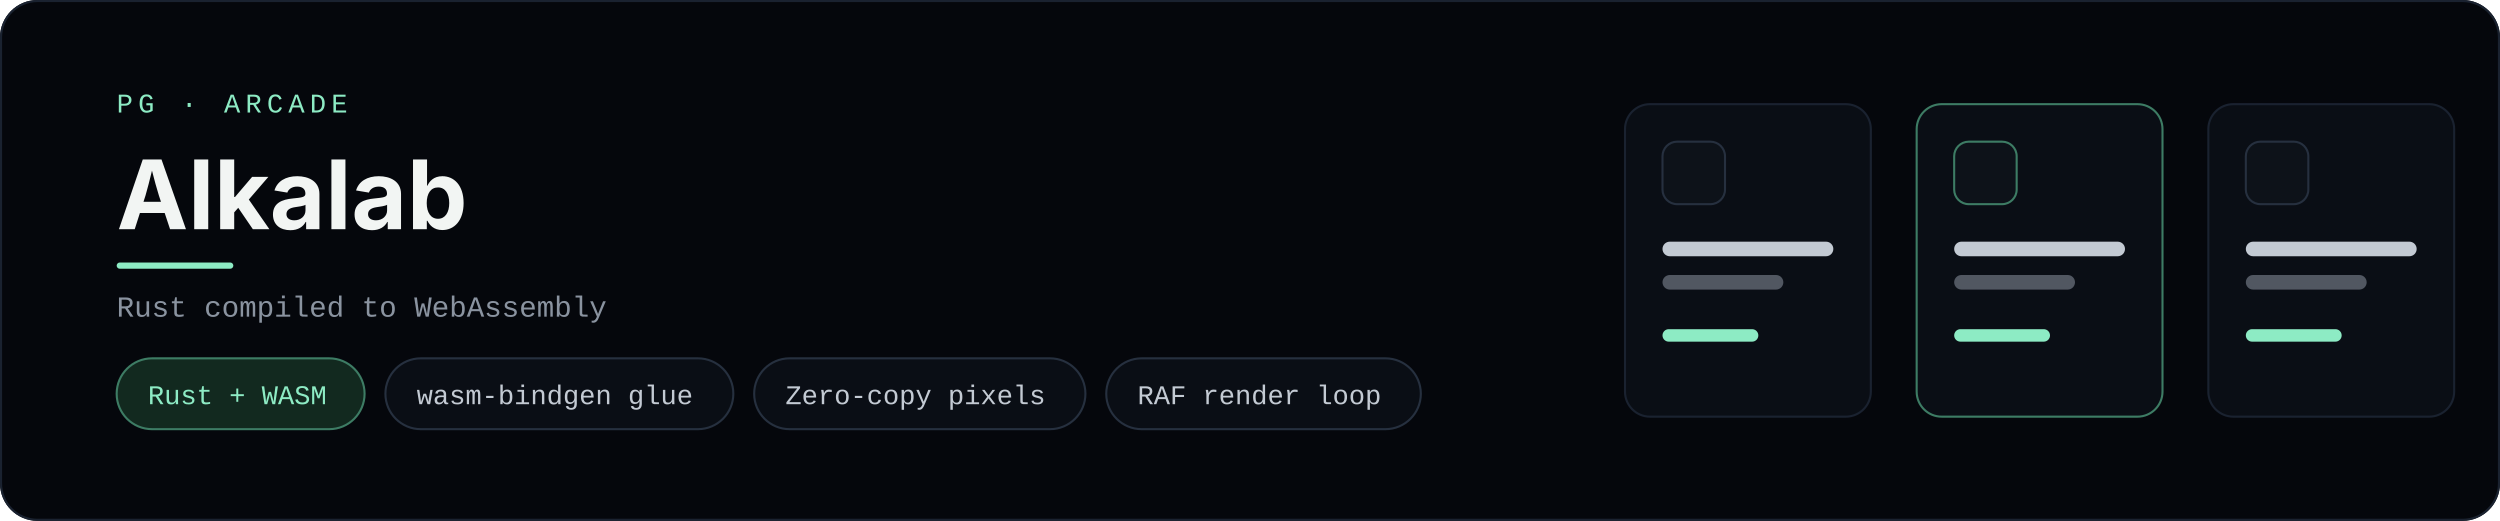
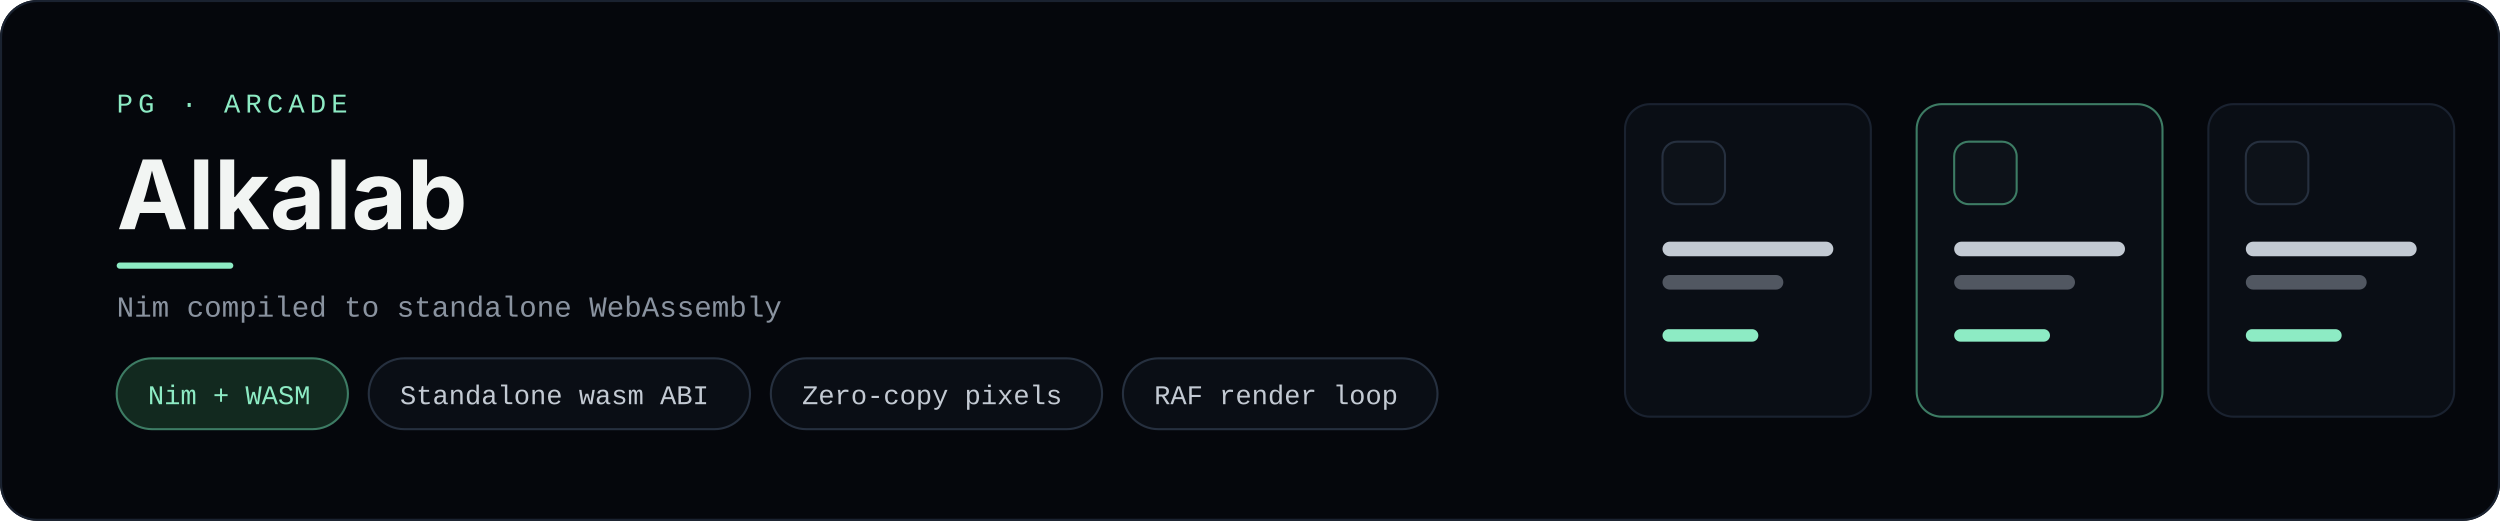
<svg xmlns="http://www.w3.org/2000/svg" width="1200" height="250" viewBox="0 0 1200 250" role="img" aria-label="Alkalab - Patrick Goodwin Arcade">
  <rect width="1200" height="250" rx="18" fill="#05070c" />
  <rect x="0.5" y="0.5" width="1199" height="249" rx="17.5" fill="none" stroke="#1a2230" stroke-width="1" />
  <rect x="780" y="50" width="118" height="150" rx="12" fill="#0a0e15" stroke="#1a2230" stroke-width="1" />
  <rect x="798" y="68" width="30" height="30" rx="7" fill="#0d1219" stroke="#26303f" stroke-width="1" />
  <rect x="798" y="116" width="82" height="7" rx="3.5" fill="#c3cad3" opacity="1.00" />
  <rect x="798" y="132" width="58" height="7" rx="3.5" fill="#8a93a0" opacity="0.55" />
  <rect x="798" y="158" width="46" height="6" rx="3.0" fill="#8debc4" opacity="1.00" />
  <rect x="920" y="50" width="118" height="150" rx="12" fill="#0a0e15" stroke="#3d7c64" stroke-width="1" />
  <rect x="938" y="68" width="30" height="30" rx="7" fill="#0d1219" stroke="#3d7c64" stroke-width="1" />
  <rect x="938" y="116" width="82" height="7" rx="3.5" fill="#c3cad3" opacity="1.00" />
  <rect x="938" y="132" width="58" height="7" rx="3.5" fill="#8a93a0" opacity="0.55" />
  <rect x="938" y="158" width="46" height="6" rx="3.0" fill="#8debc4" opacity="1.00" />
  <rect x="1060" y="50" width="118" height="150" rx="12" fill="#0a0e15" stroke="#1a2230" stroke-width="1" />
  <rect x="1078" y="68" width="30" height="30" rx="7" fill="#0d1219" stroke="#26303f" stroke-width="1" />
  <rect x="1078" y="116" width="82" height="7" rx="3.5" fill="#c3cad3" opacity="1.00" />
  <rect x="1078" y="132" width="58" height="7" rx="3.5" fill="#8a93a0" opacity="0.55" />
  <rect x="1078" y="158" width="46" height="6" rx="3.0" fill="#8debc4" opacity="1.00" />
  <text x="56" y="54" font-family="'JetBrains Mono', 'SFMono-Regular', Consolas, 'Liberation Mono', monospace" font-size="13" letter-spacing="2.5" fill="#8debc4">PG · ARCADE</text>
  <text x="56" y="110" font-family="Inter, 'Segoe UI', 'Helvetica Neue', Arial, sans-serif" font-size="46" font-weight="700" fill="#f2f5f3">Alkalab</text>
  <rect x="56" y="126" width="56" height="3" rx="1.5" fill="#8debc4" />
-   <text x="56" y="152" font-family="'JetBrains Mono', 'SFMono-Regular', Consolas, 'Liberation Mono', monospace" font-size="14" fill="#8a93a0">Rust compiled to WebAssembly</text>
-   <rect x="56" y="172" width="119" height="34" rx="17" fill="#12291f" stroke="#3d7c64" stroke-width="1" />
-   <text x="71" y="194" font-family="'JetBrains Mono', 'SFMono-Regular', Consolas, 'Liberation Mono', monospace" font-size="13" fill="#8debc4">Rust + WASM</text>
-   <rect x="185" y="172" width="167" height="34" rx="17" fill="#0a0e15" stroke="#26303f" stroke-width="1" />
-   <text x="200" y="194" font-family="'JetBrains Mono', 'SFMono-Regular', Consolas, 'Liberation Mono', monospace" font-size="13" fill="#c3cad3">wasm-bindgen glue</text>
-   <rect x="362" y="172" width="159" height="34" rx="17" fill="#0a0e15" stroke="#26303f" stroke-width="1" />
-   <text x="377" y="194" font-family="'JetBrains Mono', 'SFMono-Regular', Consolas, 'Liberation Mono', monospace" font-size="13" fill="#c3cad3">Zero-copy pixels</text>
-   <rect x="531" y="172" width="151" height="34" rx="17" fill="#0a0e15" stroke="#26303f" stroke-width="1" />
-   <text x="546" y="194" font-family="'JetBrains Mono', 'SFMono-Regular', Consolas, 'Liberation Mono', monospace" font-size="13" fill="#c3cad3">RAF render loop</text>
+   <text x="56" y="152" font-family="'JetBrains Mono', 'SFMono-Regular', Consolas, 'Liberation Mono', monospace" font-size="14" fill="#8a93a0">Nim compiled to standalone WebAssembly</text>
+   <rect x="56" y="172" width="111" height="34" rx="17" fill="#12291f" stroke="#3d7c64" stroke-width="1" />
+   <text x="71" y="194" font-family="'JetBrains Mono', 'SFMono-Regular', Consolas, 'Liberation Mono', monospace" font-size="13" fill="#8debc4">Nim + WASM</text>
+   <rect x="177" y="172" width="183" height="34" rx="17" fill="#0a0e15" stroke="#26303f" stroke-width="1" />
+   <text x="192" y="194" font-family="'JetBrains Mono', 'SFMono-Regular', Consolas, 'Liberation Mono', monospace" font-size="13" fill="#c3cad3">Standalone wasm ABI</text>
+   <rect x="370" y="172" width="159" height="34" rx="17" fill="#0a0e15" stroke="#26303f" stroke-width="1" />
+   <text x="385" y="194" font-family="'JetBrains Mono', 'SFMono-Regular', Consolas, 'Liberation Mono', monospace" font-size="13" fill="#c3cad3">Zero-copy pixels</text>
+   <rect x="539" y="172" width="151" height="34" rx="17" fill="#0a0e15" stroke="#26303f" stroke-width="1" />
+   <text x="554" y="194" font-family="'JetBrains Mono', 'SFMono-Regular', Consolas, 'Liberation Mono', monospace" font-size="13" fill="#c3cad3">RAF render loop</text>
</svg>
